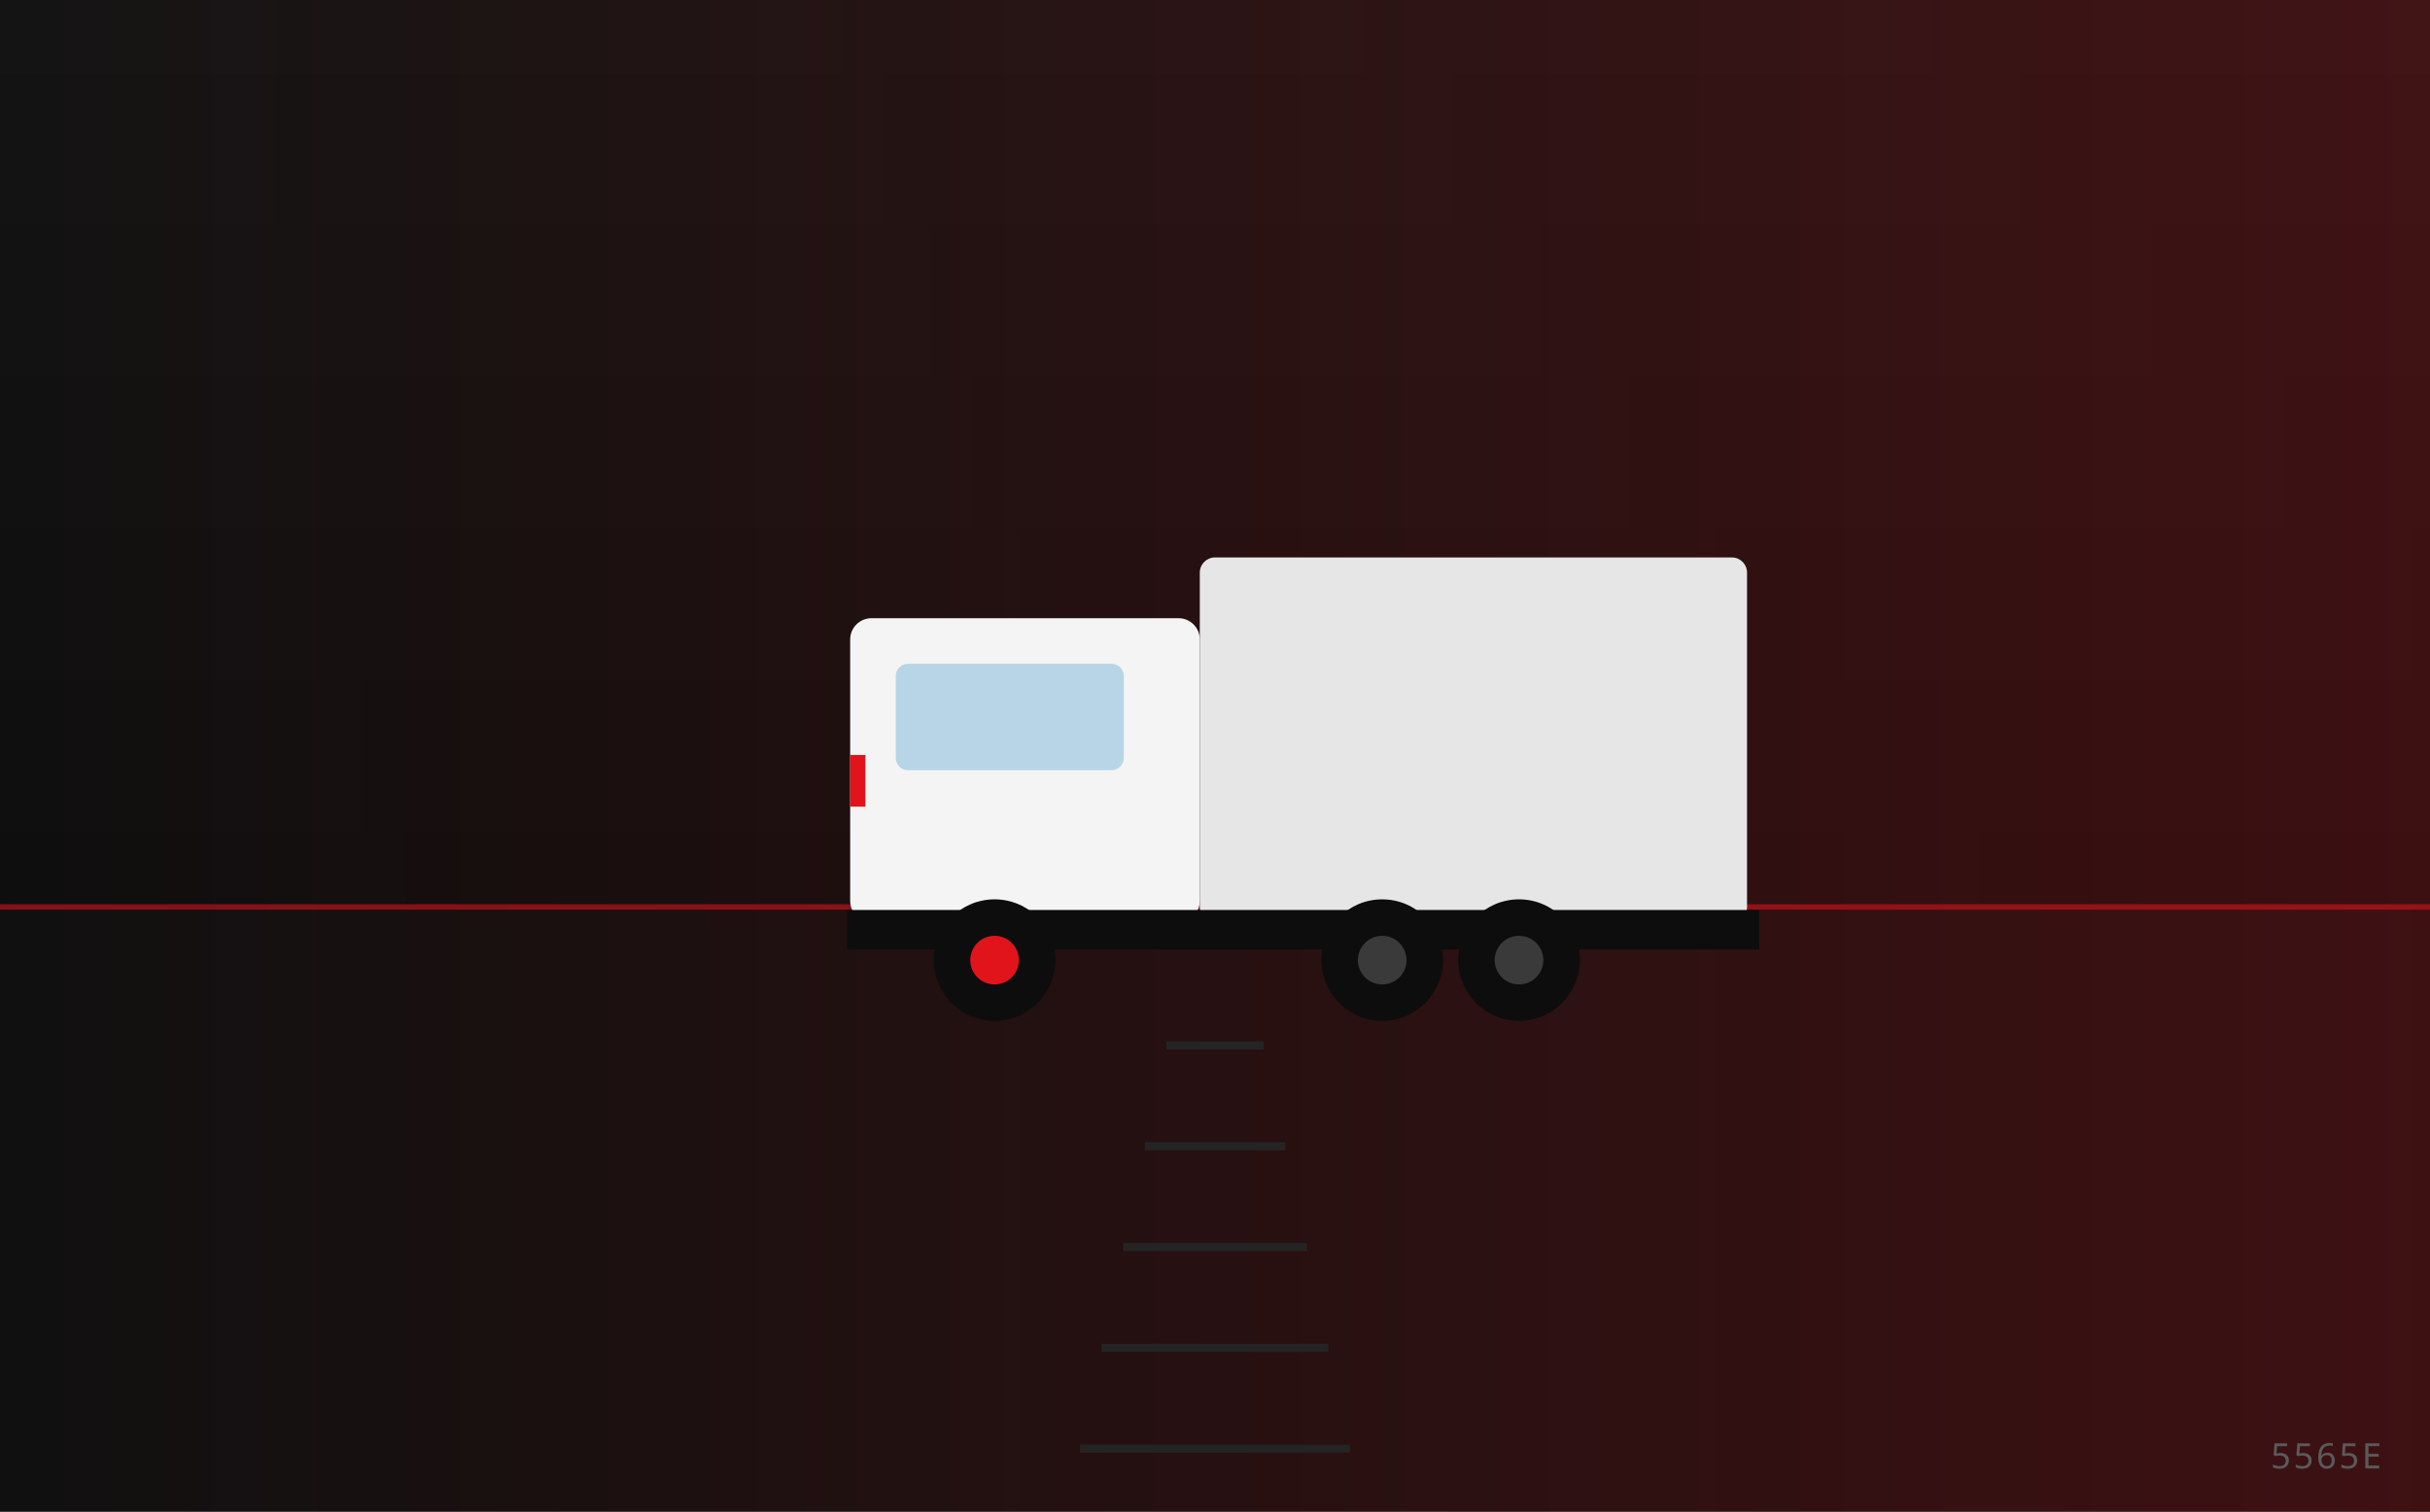
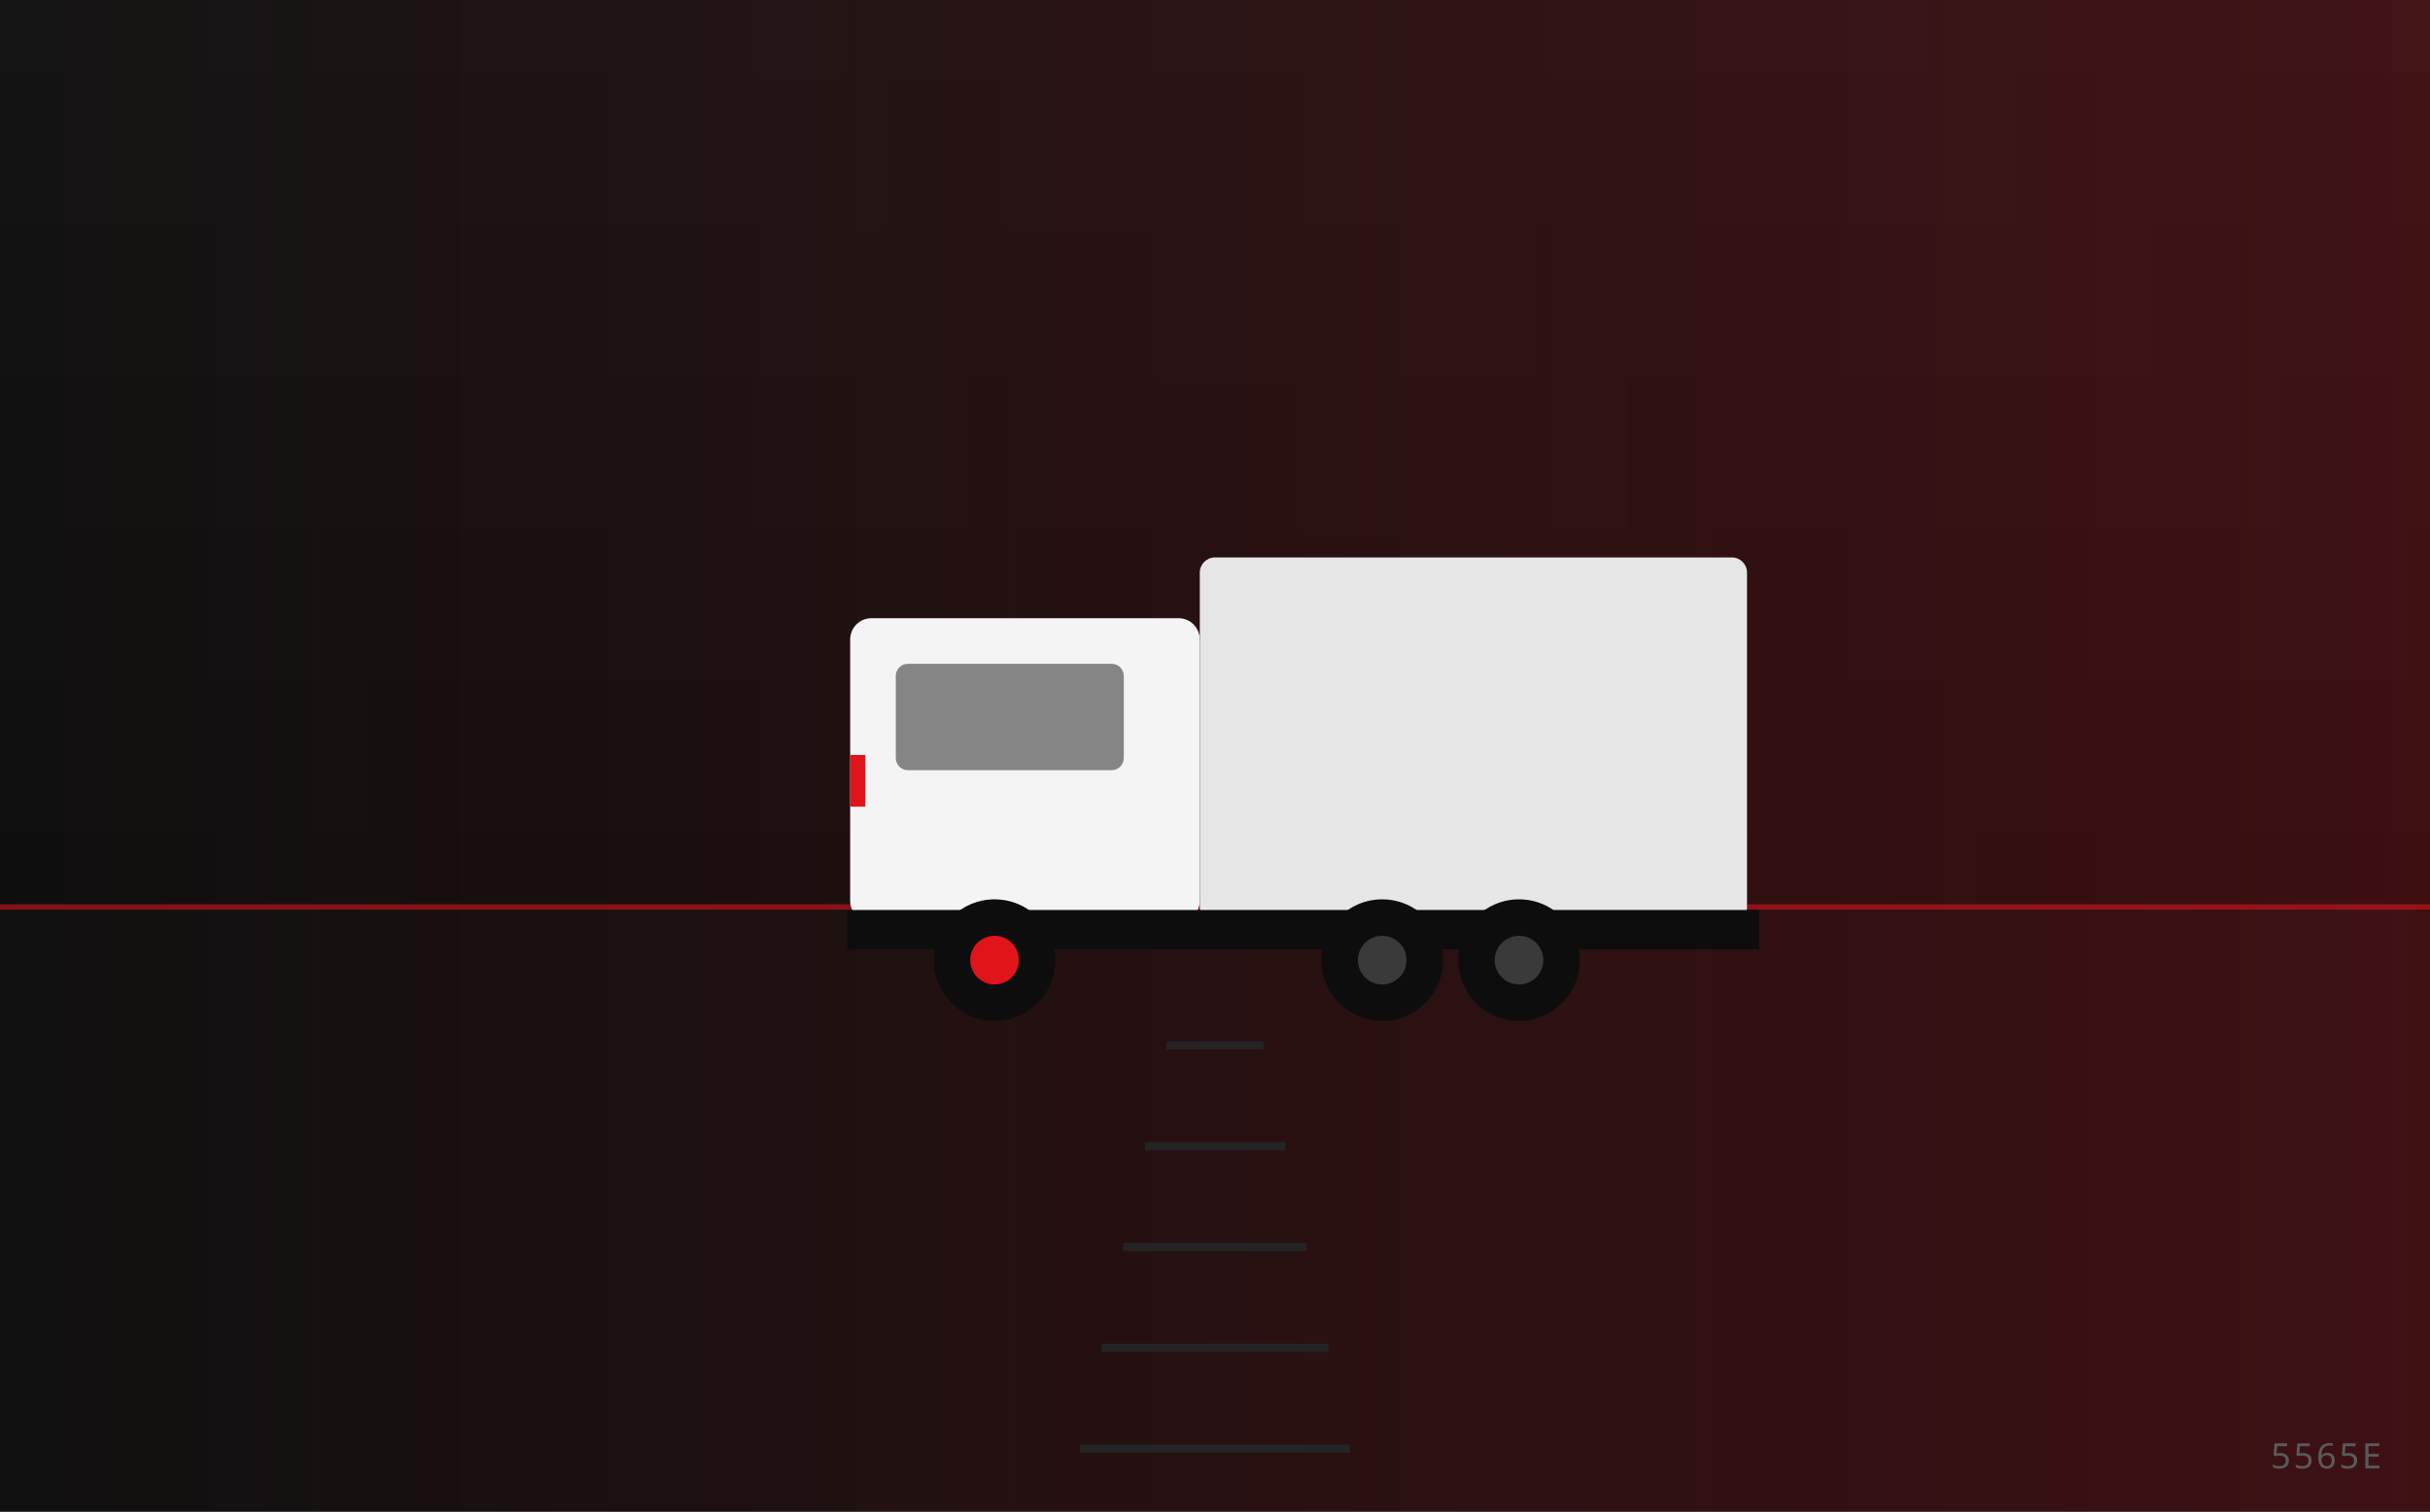
<svg xmlns="http://www.w3.org/2000/svg" viewBox="0 0 900 560" width="900" height="560" role="img" aria-label="5565E">
  <defs>
    <linearGradient id="sky" x1="0" y1="0" x2="0" y2="1">
      <stop offset="0" stop-color="#141414" />
      <stop offset="1" stop-color="#0a0a0a" />
    </linearGradient>
    <linearGradient id="glow" x1="0" y1="0" x2="1" y2="0">
      <stop offset="0" stop-color="#E1141B" stop-opacity="0" />
      <stop offset="1" stop-color="#E1141B" stop-opacity="0.22" />
    </linearGradient>
  </defs>
  <rect width="900" height="560" fill="url(#sky)" />
  <rect x="0" y="336" width="900" height="224" fill="#101010" />
  <rect width="900" height="560" fill="url(#glow)" />
  <line x1="0" y1="336" x2="900" y2="336" stroke="#E1141B" stroke-width="2" opacity="0.55" />
  <g stroke="#242424" stroke-width="3">
    <line x1="440" y1="350" x2="460" y2="350" />
    <line x1="432" y1="387.333" x2="468" y2="387.333" />
    <line x1="424" y1="424.667" x2="476" y2="424.667" />
    <line x1="416" y1="462" x2="484" y2="462" />
    <line x1="408" y1="499.333" x2="492" y2="499.333" />
    <line x1="400" y1="536.667" x2="500" y2="536.667" />
  </g>
  <g transform="translate(450, 336) scale(0.563)">
    <g transform="translate(-360,-250)">
      <rect x="120" y="60" width="230" height="200" rx="14" fill="#f4f4f4" />
-       <rect x="150" y="90" width="150" height="70" rx="8" fill="#8fbfe0" opacity="0.6" />
+       <rect x="150" y="90" width="150" height="70" rx="8" fill="#3a3a3a" opacity="0.6" />
      <rect x="350" y="20" width="360" height="240" rx="10" fill="#e6e6e6" />
      <rect x="118" y="252" width="600" height="26" fill="#0d0d0d" />
      <circle cx="215" cy="285" r="40" fill="#0d0d0d" />
      <circle cx="215" cy="285" r="16" fill="#E1141B" />
      <circle cx="470" cy="285" r="40" fill="#0d0d0d" />
      <circle cx="470" cy="285" r="16" fill="#3a3a3a" />
      <circle cx="560" cy="285" r="40" fill="#0d0d0d" />
      <circle cx="560" cy="285" r="16" fill="#3a3a3a" />
      <rect x="120" y="150" width="10" height="34" fill="#E1141B" />
    </g>
  </g>
  <text x="882" y="544" text-anchor="end" font-family="Manrope, sans-serif" font-size="13" fill="#5a5a5a" letter-spacing="1">5565E</text>
</svg>
